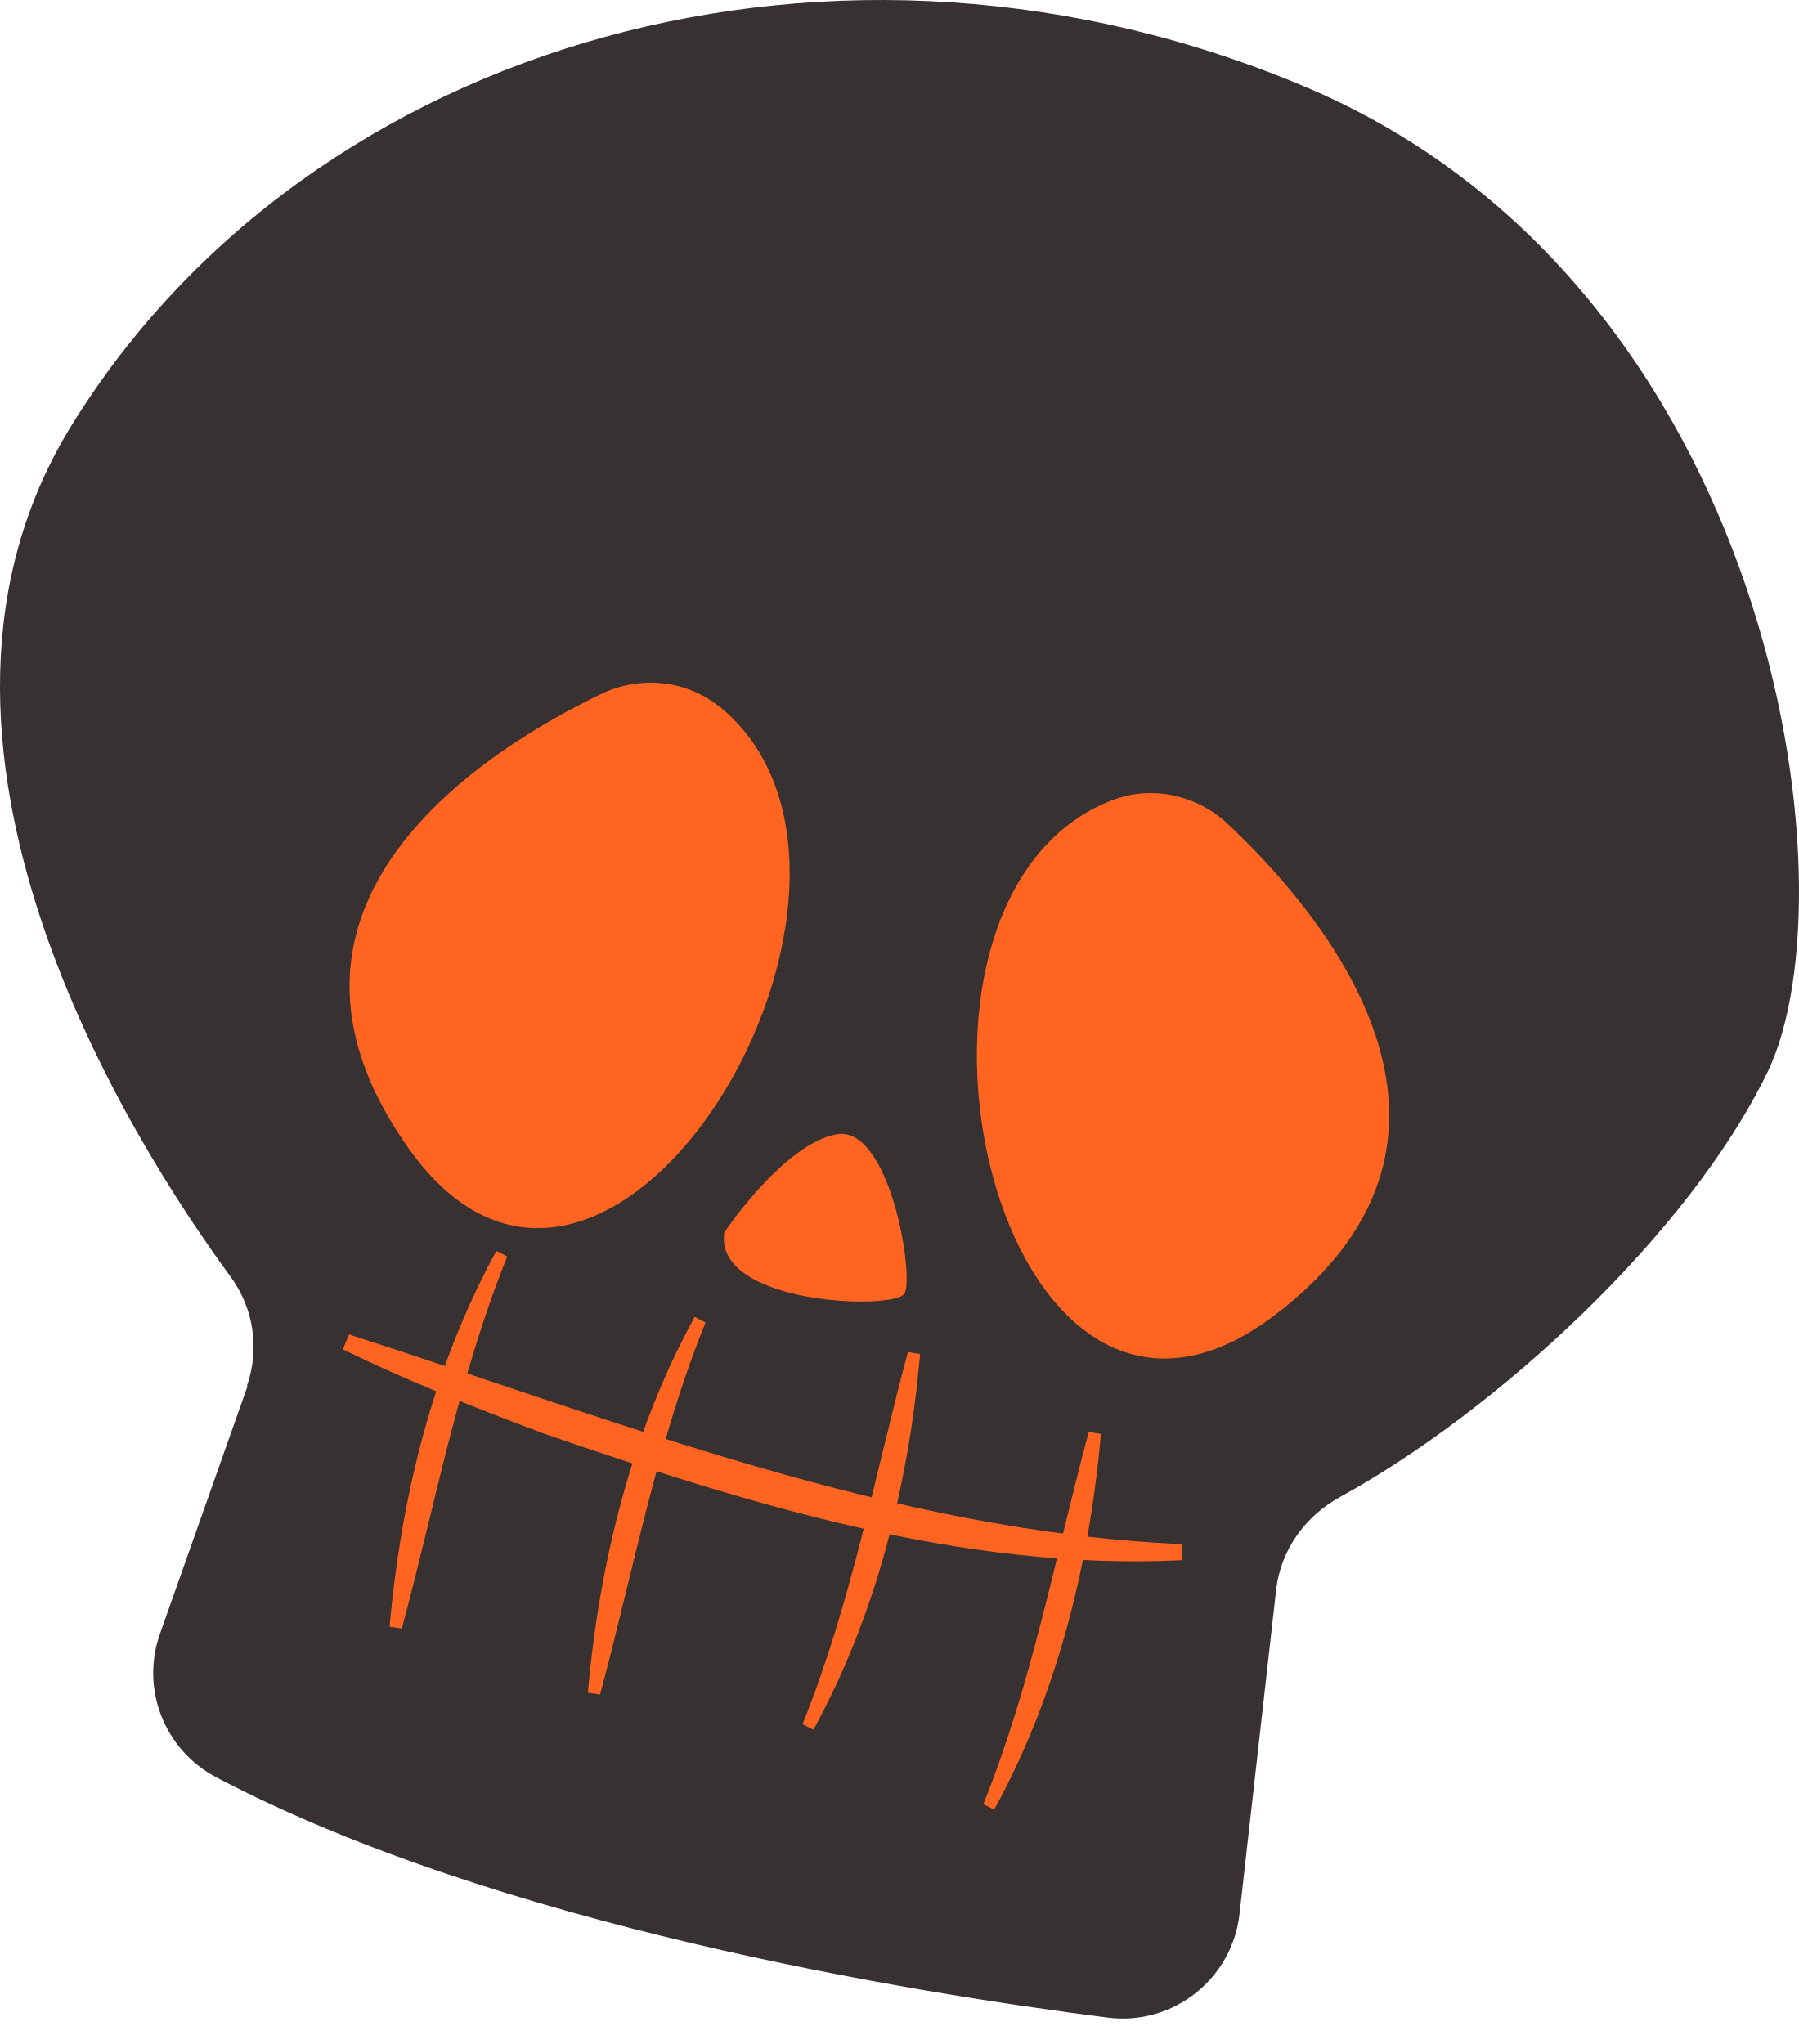
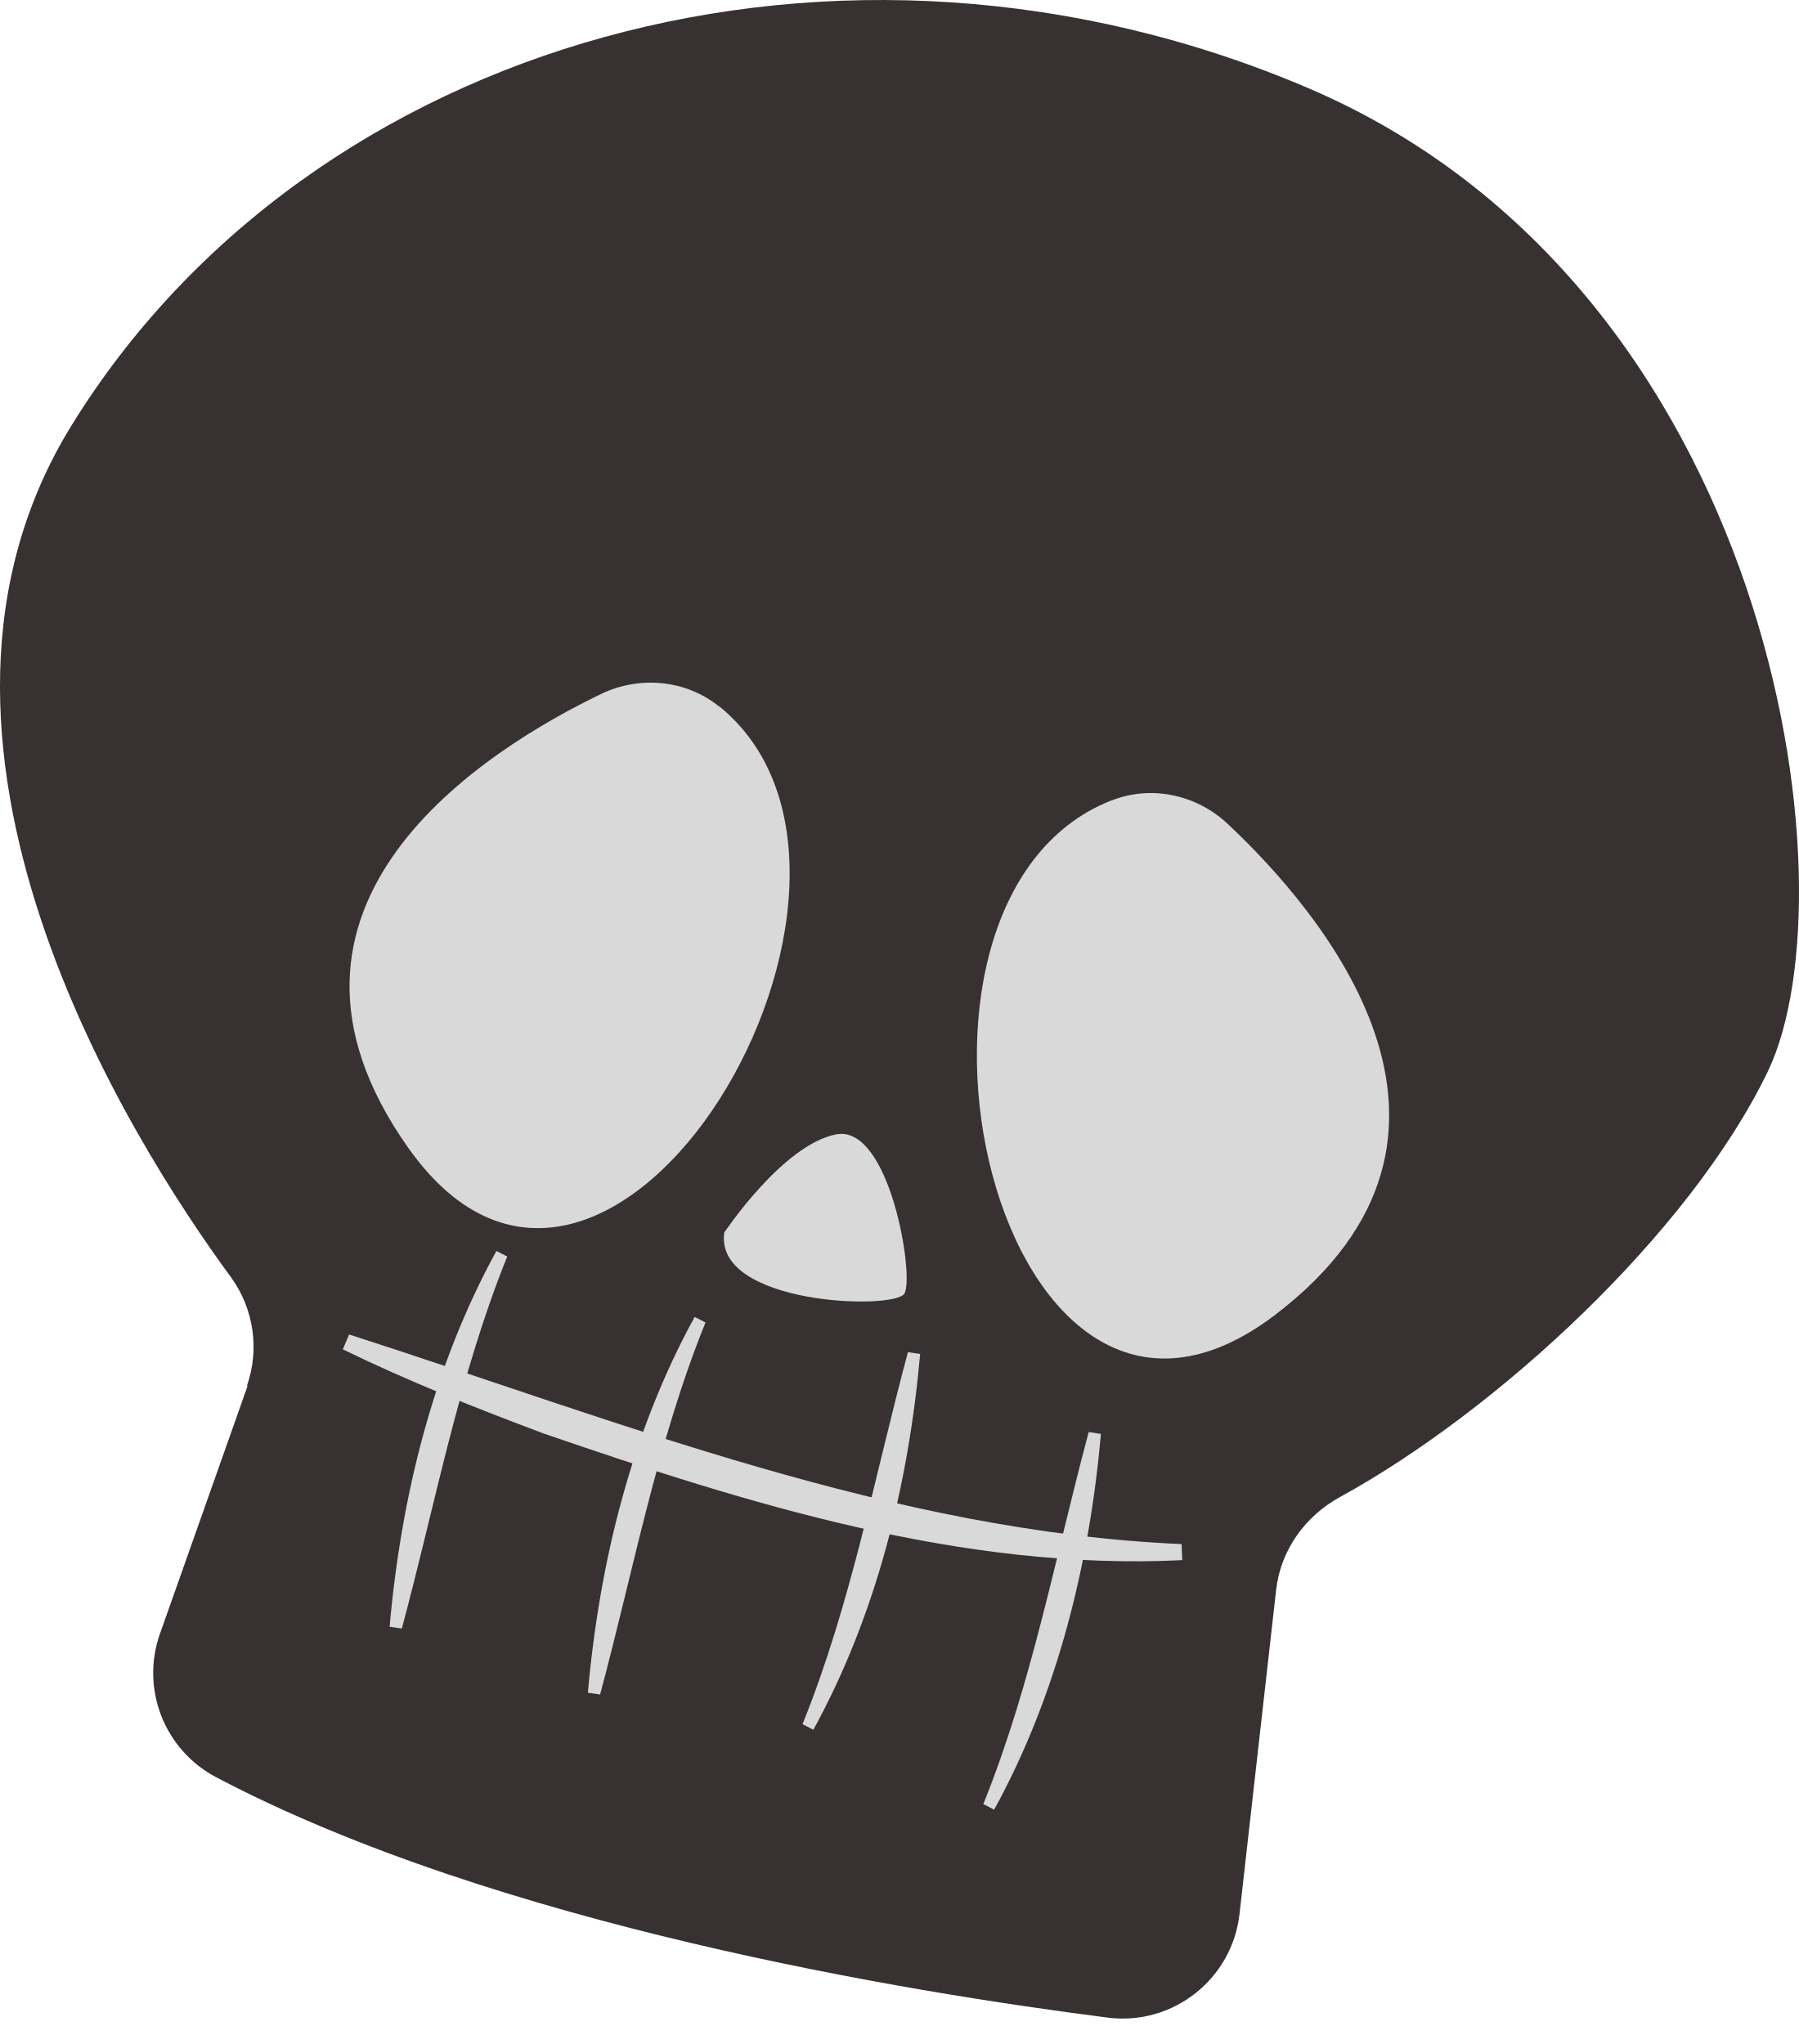
<svg xmlns="http://www.w3.org/2000/svg" width="44" height="50" viewBox="0 0 44 50" fill="none">
  <path d="M6.038 33.904C6.353 33.008 6.208 32.018 5.653 31.249C3.203 27.911 -3.02 18.128 1.752 10.403C7.591 0.944 20.593 -2.718 31.998 2.156C43.403 7.031 45.392 21.756 43.232 26.221C41.311 30.191 36.591 34.527 32.775 36.619C31.921 37.088 31.323 37.916 31.212 38.89L30.316 46.82C30.137 48.408 28.694 49.552 27.106 49.356C22.215 48.733 12.159 47.093 5.286 43.474C4.023 42.808 3.434 41.314 3.912 39.965L6.055 33.904H6.038Z" fill="#373131" />
-   <path d="M17.588 17.283C16.777 16.626 15.641 16.523 14.702 16.976C11.902 18.325 5.773 22.115 9.982 28.074C14.916 35.065 22.829 21.517 17.588 17.275V17.283Z" fill="#FF6521" />
-   <path d="M27.192 19.58C28.165 19.195 29.275 19.443 30.034 20.16C32.297 22.286 36.992 27.749 31.178 32.171C24.366 37.345 20.909 22.047 27.183 19.58H27.192Z" fill="#FF6521" />
-   <path d="M17.716 30.148C17.716 30.148 19.142 28.005 20.448 27.749C21.762 27.493 22.368 31.224 22.121 31.642C21.873 32.06 17.443 31.915 17.716 30.14V30.148Z" fill="#FF6521" />
-   <path d="M9.529 39.794C9.811 36.61 10.596 33.418 12.141 30.601L12.406 30.737C11.219 33.674 10.648 36.79 9.828 39.837L9.538 39.794H9.529Z" fill="#FF6521" />
-   <path d="M14.378 41.408C14.66 38.224 15.445 35.031 16.99 32.214L17.255 32.35C16.068 35.287 15.496 38.403 14.677 41.451L14.387 41.408H14.378Z" fill="#FF6521" />
-   <path d="M22.505 33.119C22.223 36.303 21.438 39.496 19.893 42.313L19.628 42.176C20.815 39.24 21.387 36.124 22.206 33.076L22.497 33.119H22.505Z" fill="#FF6521" />
-   <path d="M26.927 35.074C26.645 38.258 25.86 41.451 24.315 44.268L24.05 44.131C25.237 41.194 25.809 38.079 26.628 35.031L26.919 35.074H26.927Z" fill="#FF6521" />
-   <path d="M8.53 32.641C15.189 34.783 21.848 37.464 28.899 37.771L28.916 38.164C23.547 38.429 18.305 36.79 13.294 35.065C11.629 34.442 9.982 33.785 8.385 33.008L8.539 32.641H8.53Z" fill="#FF6521" />
+   <path d="M17.588 17.283C16.777 16.626 15.641 16.523 14.702 16.976C11.902 18.325 5.773 22.115 9.982 28.074C14.916 35.065 22.829 21.517 17.588 17.275V17.283Z" fill="#D9D9D9" />
+   <path d="M27.192 19.58C28.165 19.195 29.275 19.443 30.034 20.16C32.297 22.286 36.992 27.749 31.178 32.171C24.366 37.345 20.909 22.047 27.183 19.58H27.192Z" fill="#D9D9D9" />
+   <path d="M17.716 30.148C17.716 30.148 19.142 28.005 20.448 27.749C21.762 27.493 22.368 31.224 22.121 31.642C21.873 32.06 17.443 31.915 17.716 30.14V30.148Z" fill="#D9D9D9" />
+   <path d="M9.529 39.794C9.811 36.61 10.596 33.418 12.141 30.601L12.406 30.737C11.219 33.674 10.648 36.79 9.828 39.837L9.538 39.794H9.529Z" fill="#D9D9D9" />
+   <path d="M14.378 41.408C14.66 38.224 15.445 35.031 16.99 32.214L17.255 32.35C16.068 35.287 15.496 38.403 14.677 41.451L14.387 41.408H14.378Z" fill="#D9D9D9" />
+   <path d="M22.505 33.119C22.223 36.303 21.438 39.496 19.893 42.313L19.628 42.176C20.815 39.24 21.387 36.124 22.206 33.076L22.497 33.119H22.505Z" fill="#D9D9D9" />
+   <path d="M26.927 35.074C26.645 38.258 25.86 41.451 24.315 44.268L24.05 44.131C25.237 41.194 25.809 38.079 26.628 35.031L26.919 35.074H26.927Z" fill="#D9D9D9" />
+   <path d="M8.53 32.641C15.189 34.783 21.848 37.464 28.899 37.771L28.916 38.164C23.547 38.429 18.305 36.79 13.294 35.065C11.629 34.442 9.982 33.785 8.385 33.008L8.539 32.641H8.53Z" fill="#D9D9D9" />
</svg>
